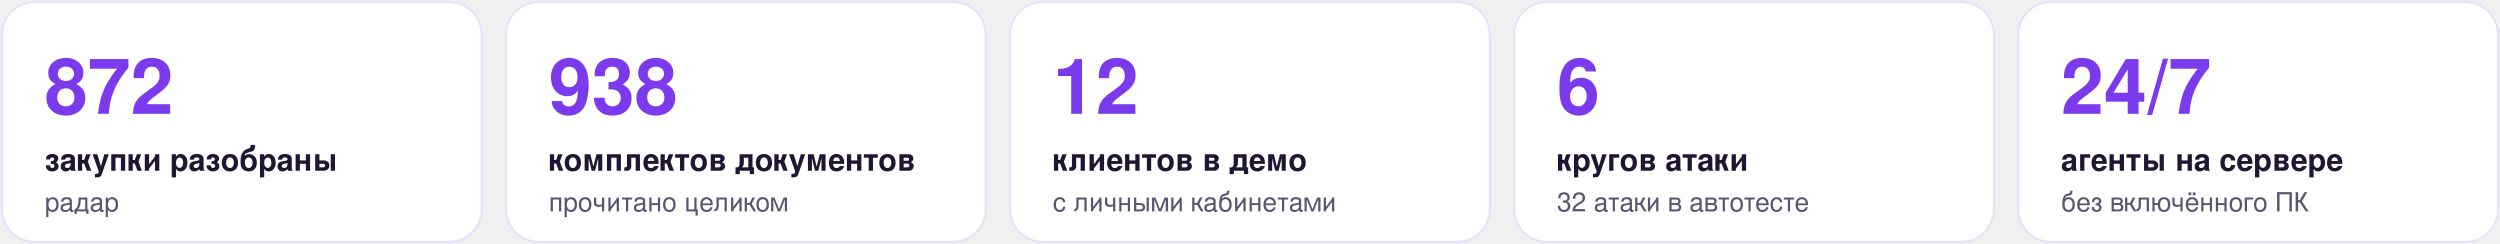
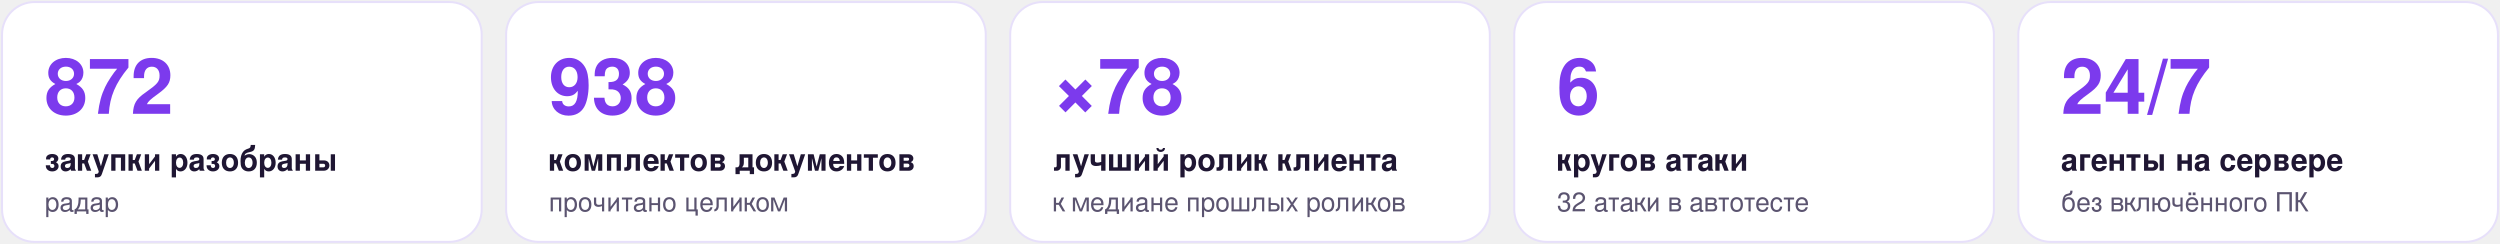
<svg xmlns="http://www.w3.org/2000/svg" width="1230" height="120" viewBox="0 0 1230 120">
  <rect x="1" y="1" width="236" height="118" rx="16" fill="#ffffff" stroke="#e7e0fa" />
  <text x="22" y="56" font-family="-apple-system, 'Segoe UI', Helvetica, Arial, sans-serif" font-size="38" font-weight="700" fill="#7c3aed">872</text>
  <text x="22" y="84" font-family="-apple-system, 'Segoe UI', Helvetica, Arial, sans-serif" font-size="15" font-weight="600" fill="#1f1633">закупки разобраны</text>
  <text x="22" y="104" font-family="-apple-system, 'Segoe UI', Helvetica, Arial, sans-serif" font-size="13" fill="#5b5470">радар</text>
  <rect x="249" y="1" width="236" height="118" rx="16" fill="#ffffff" stroke="#e7e0fa" />
  <text x="270" y="56" font-family="-apple-system, 'Segoe UI', Helvetica, Arial, sans-serif" font-size="38" font-weight="700" fill="#7c3aed">938</text>
  <text x="270" y="84" font-family="-apple-system, 'Segoe UI', Helvetica, Arial, sans-serif" font-size="15" font-weight="600" fill="#1f1633">комплектов документов</text>
  <text x="270" y="104" font-family="-apple-system, 'Segoe UI', Helvetica, Arial, sans-serif" font-size="13" fill="#5b5470">прочитано целиком</text>
  <rect x="497" y="1" width="236" height="118" rx="16" fill="#ffffff" stroke="#e7e0fa" />
-   <text x="518" y="56" font-family="-apple-system, 'Segoe UI', Helvetica, Arial, sans-serif" font-size="38" font-weight="700" fill="#7c3aed">12</text>
-   <text x="518" y="84" font-family="-apple-system, 'Segoe UI', Helvetica, Arial, sans-serif" font-size="15" font-weight="600" fill="#1f1633">клиентов в демо</text>
-   <text x="518" y="104" font-family="-apple-system, 'Segoe UI', Helvetica, Arial, sans-serif" font-size="13" fill="#5b5470">с личными кабинетами</text>
+   <text x="518" y="56" font-family="-apple-system, 'Segoe UI', Helvetica, Arial, sans-serif" font-size="38" font-weight="700" fill="#7c3aed">×78</text>
+   <text x="518" y="84" font-family="-apple-system, 'Segoe UI', Helvetica, Arial, sans-serif" font-size="15" font-weight="600" fill="#1f1633">лучший ролик клиента</text>
+   <text x="518" y="104" font-family="-apple-system, 'Segoe UI', Helvetica, Arial, sans-serif" font-size="13" fill="#5b5470">к медиане прошлых роликов</text>
  <rect x="745" y="1" width="236" height="118" rx="16" fill="#ffffff" stroke="#e7e0fa" />
  <text x="766" y="56" font-family="-apple-system, 'Segoe UI', Helvetica, Arial, sans-serif" font-size="38" font-weight="700" fill="#7c3aed">6</text>
  <text x="766" y="84" font-family="-apple-system, 'Segoe UI', Helvetica, Arial, sans-serif" font-size="15" font-weight="600" fill="#1f1633">кругов атаки</text>
  <text x="766" y="104" font-family="-apple-system, 'Segoe UI', Helvetica, Arial, sans-serif" font-size="13" fill="#5b5470">32 атаки в автотесте</text>
  <rect x="993" y="1" width="236" height="118" rx="16" fill="#ffffff" stroke="#e7e0fa" />
  <text x="1014" y="56" font-family="-apple-system, 'Segoe UI', Helvetica, Arial, sans-serif" font-size="38" font-weight="700" fill="#7c3aed">24/7</text>
  <text x="1014" y="84" font-family="-apple-system, 'Segoe UI', Helvetica, Arial, sans-serif" font-size="15" font-weight="600" fill="#1f1633">агенты на сервере</text>
  <text x="1014" y="104" font-family="-apple-system, 'Segoe UI', Helvetica, Arial, sans-serif" font-size="13" fill="#5b5470">без включённого ПК</text>
</svg>
